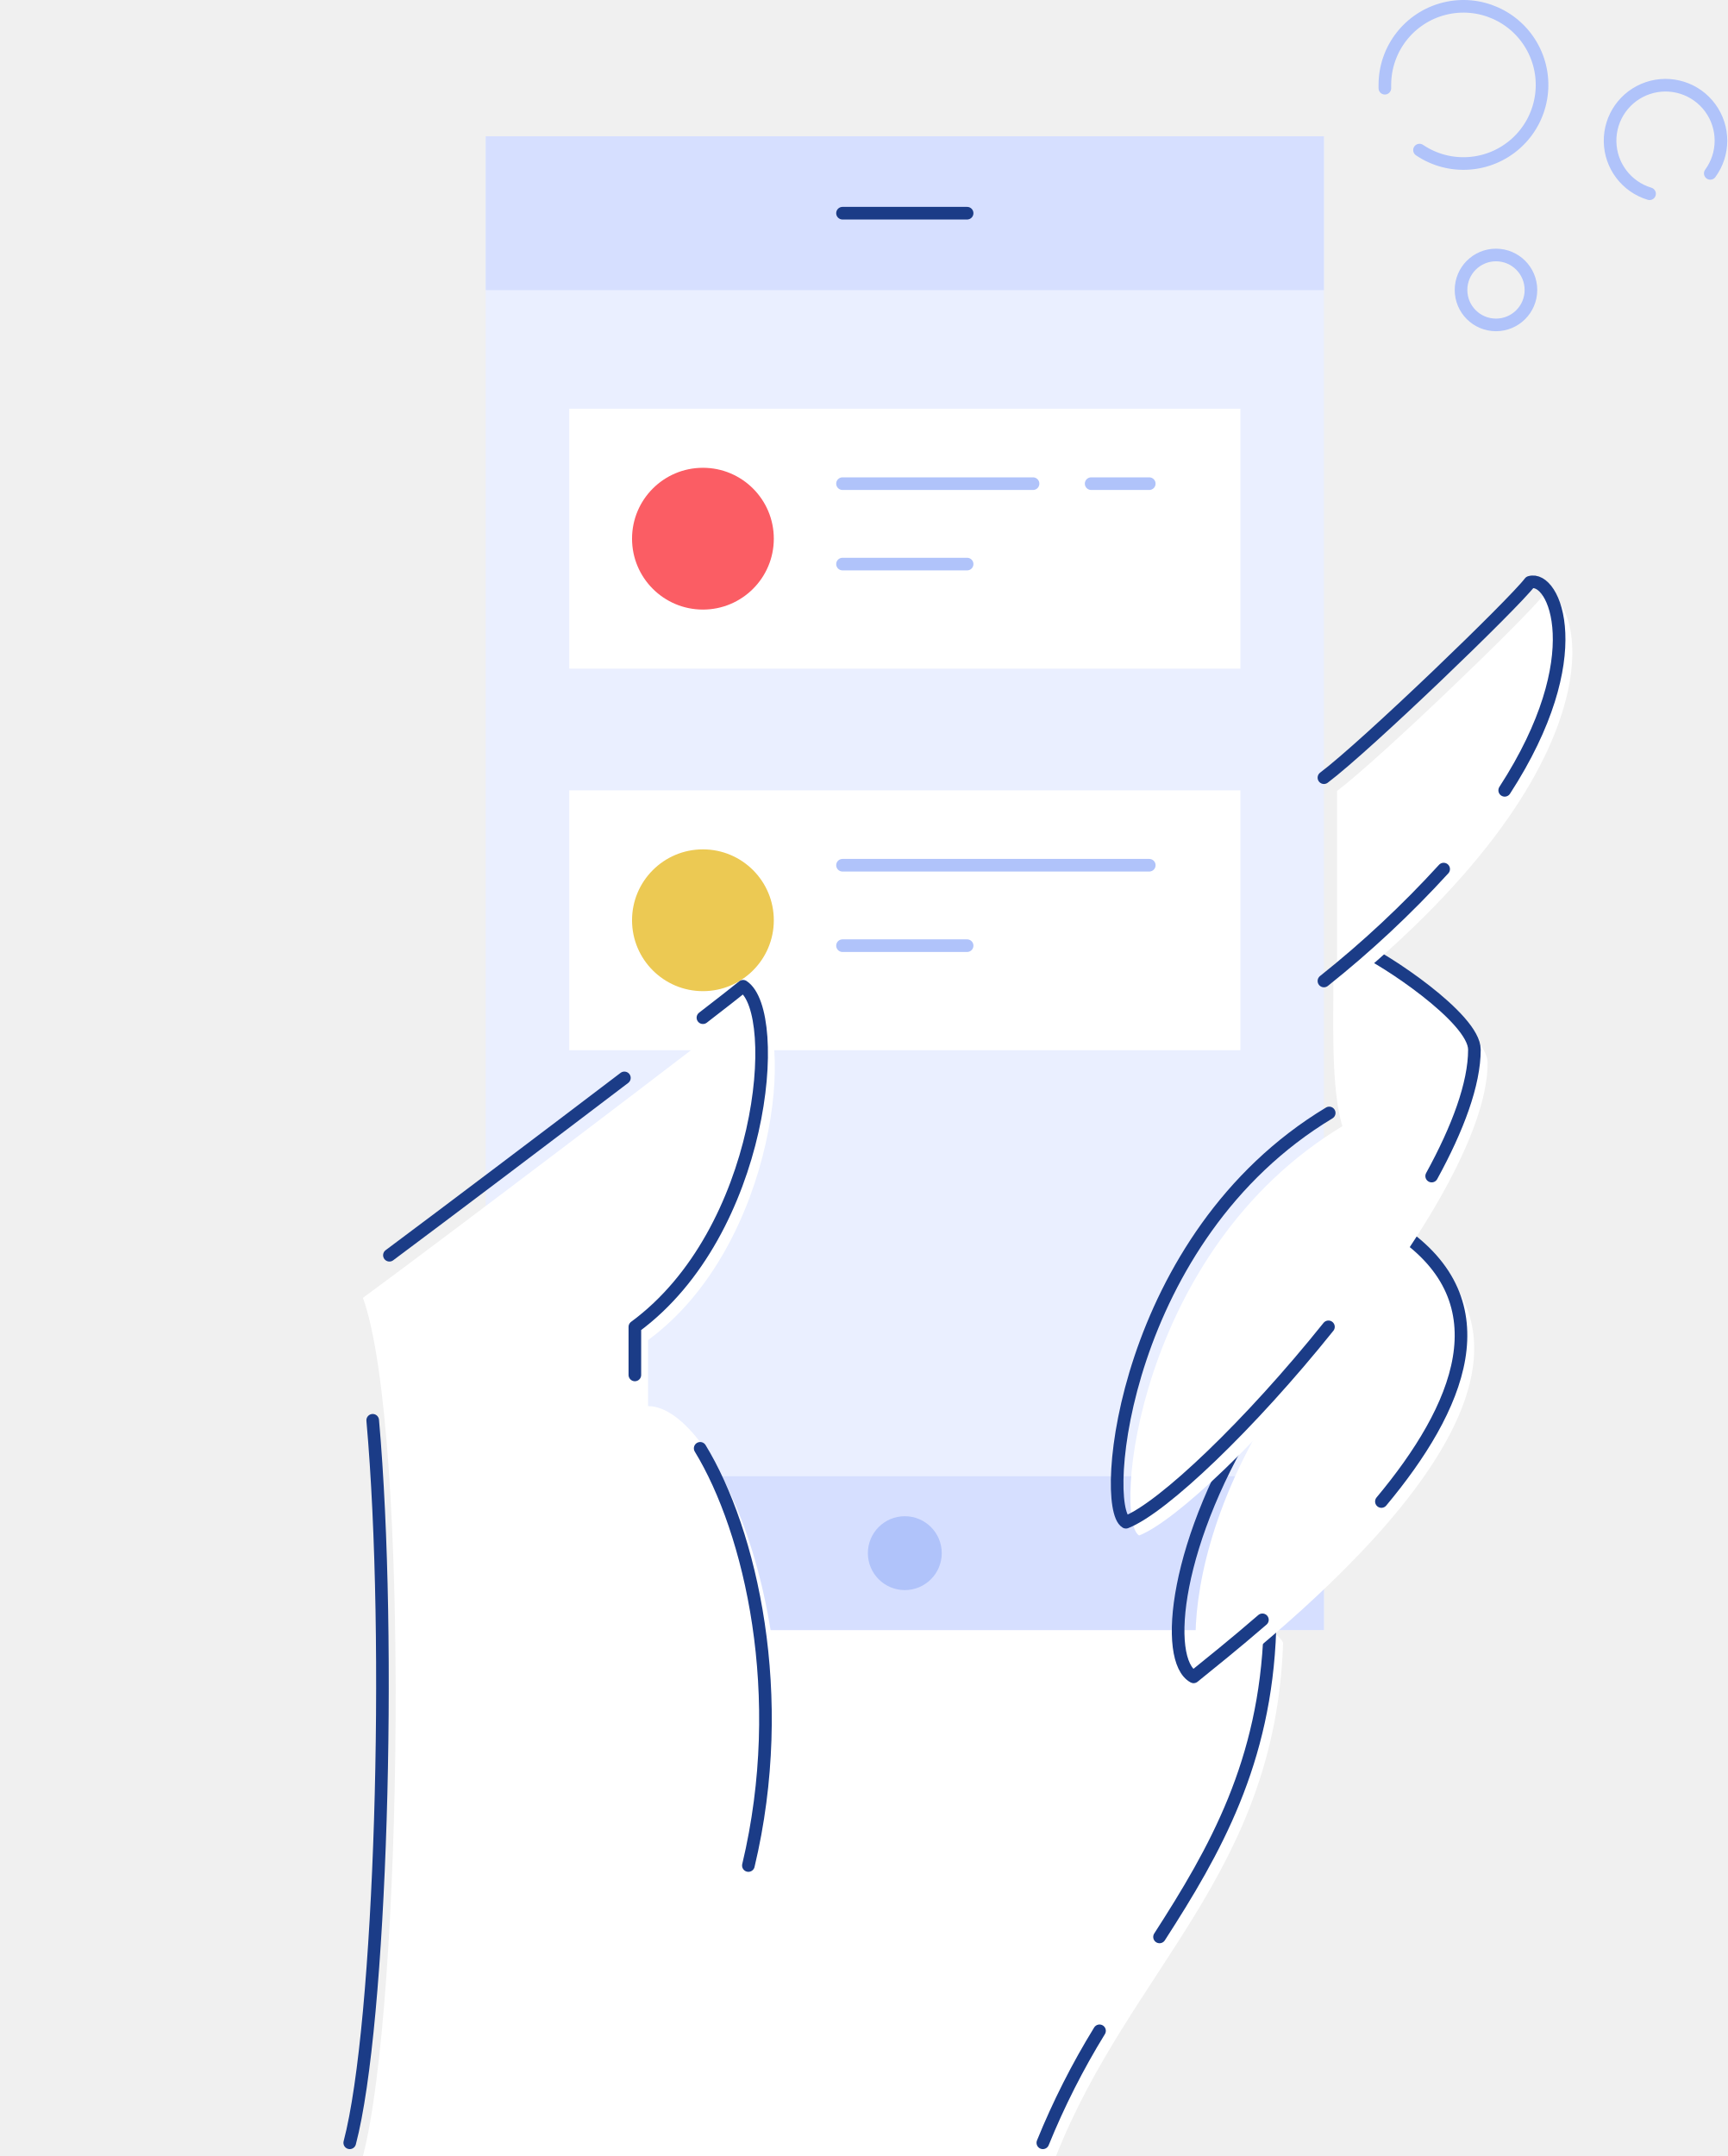
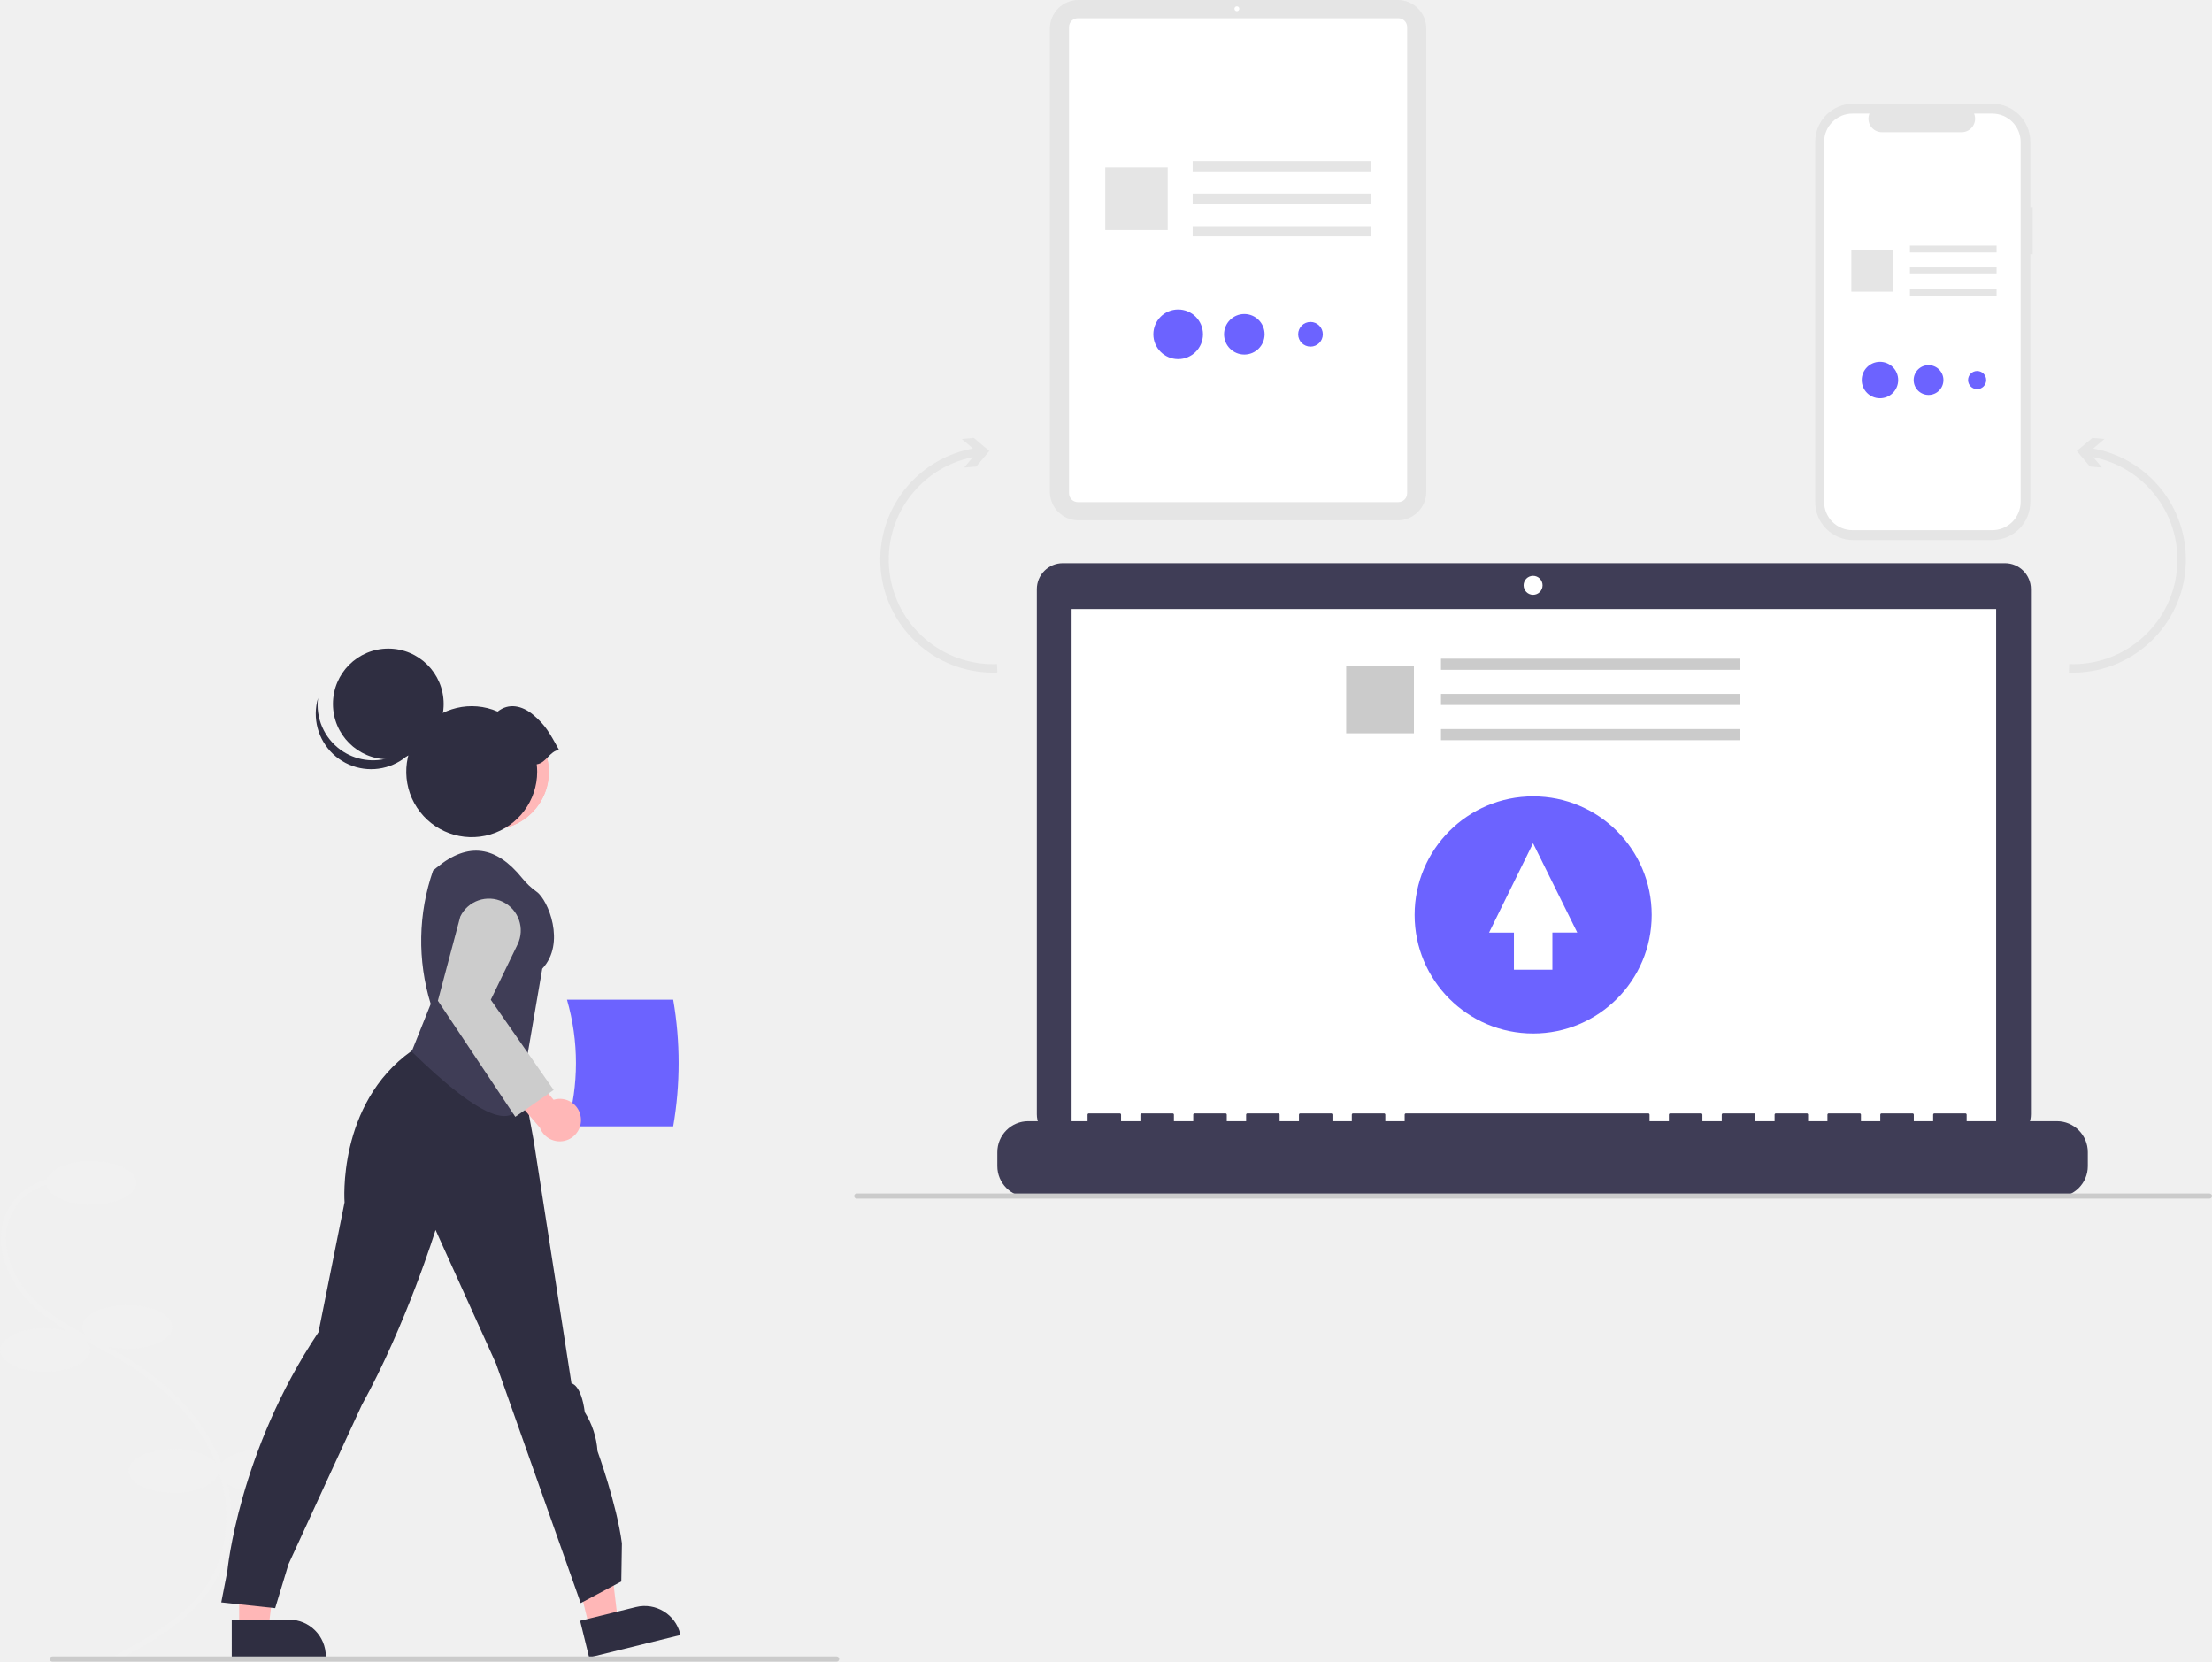
- <svg xmlns="http://www.w3.org/2000/svg" viewBox="0 0 654.27 816.52">
-   <defs>
-     <style>.cls-1{fill:#f0f0f0;}.cls-2{fill:#fff;}.cls-3{fill:#eaefff;}.cls-4,.cls-6{fill:none;stroke-linecap:round;stroke-linejoin:round;stroke-width:4.78px;}.cls-4{stroke:#b0c3fa;}.cls-5{fill:#ecc953;}.cls-6{stroke:#1b3c87;}.cls-7{fill:#d6dfff;}.cls-8{fill:#b0c3fa;}.cls-9{fill:#fb5d64;}</style>
-   </defs>
-   <g id="Layer_2" data-name="Layer 2">
-     <g id="vector">
-       <path class="cls-1" d="M562.72,172.88c52.5,33.7,76.37,111.93,82.64,187.45s-4.91,148.34-32,227.58S543.42,753,476,782.31c-67.57,29.46-159.68,2.37-228.94-42.34C178,695.27,131.6,632.79,88.25,565.05S4.43,424.17.37,341.87C-3.86,259.58,28.31,168,92.15,136.3c64-31.66,159.68-3.22,248.24,5.42S510.23,139.18,562.72,172.88Z" />
-       <path class="cls-2" d="M400,816.52c28.14-70.85,83-107.18,86-194.17.1-6.44-106-74.87-155.5-73.72S216.21,816.52,216.21,816.52Z" />
-       <rect class="cls-3" x="183.97" y="51.61" width="317.49" height="565.74" />
-       <rect class="cls-2" x="215.62" y="299.31" width="254.21" height="98.43" />
-       <line class="cls-4" x1="319.12" y1="327.68" x2="435.31" y2="327.68" />
-       <line class="cls-4" x1="319.12" y1="358.14" x2="366.32" y2="358.14" />
-       <circle class="cls-5" cx="266.25" cy="348.52" r="26.85" />
-       <path class="cls-6" d="M439.2,733.55c21.13-32.78,40.07-66.08,41.8-116.2" />
-       <path class="cls-6" d="M395,811.52a287.5,287.5,0,0,1,21.47-42.41" />
-       <rect class="cls-2" x="215.62" y="154.8" width="254.21" height="98.43" />
-       <rect class="cls-7" x="183.97" y="51.61" width="317.49" height="58.26" />
-       <rect class="cls-7" x="183.97" y="559.08" width="317.49" height="58.26" />
-       <line class="cls-6" x1="319.12" y1="80.74" x2="366.32" y2="80.74" />
-       <circle class="cls-8" cx="342.72" cy="588.21" r="13.99" />
-       <path class="cls-2" d="M137.47,816.52c15-57,18-275,0-325,26-19,133-100,149-113,15,10,8,93-41,129v25c26,0,65,87,43,179-12.71,40.3,26.65,105,26.65,105Z" />
-       <path class="cls-6" d="M265.21,548.51c19.08,31.29,33.7,93.42,18.26,158" />
-       <path class="cls-6" d="M266.25,385.42c7.14-5.51,12.5-9.69,15.22-11.9,15,10,8,93-41,129v18.19" />
-       <path class="cls-6" d="M147.5,475.38c22.55-16.82,59.33-44.6,89-67.16" />
-       <path class="cls-6" d="M132.47,811.52c11.82-44.91,16.18-189.74,8.7-273.63" />
-       <line class="cls-4" x1="413.3" y1="183.17" x2="435.31" y2="183.17" />
-       <line class="cls-4" x1="319.12" y1="183.17" x2="391.29" y2="183.17" />
-       <line class="cls-4" x1="319.12" y1="213.63" x2="366.32" y2="213.63" />
-       <circle class="cls-9" cx="266.25" cy="204.01" r="26.85" />
-       <path class="cls-2" d="M534.72,471.19c73.83,49.34-45.7,143-77.62,168.87C448.84,634.14,443.11,553.79,534.72,471.19Z" />
-       <path class="cls-6" d="M478.17,613.46c-10.59,9.17-19.95,16.63-26.07,21.6-11.49-6.23-7.53-51.65,25-102.27" />
-       <path class="cls-6" d="M529.72,466.19c40.41,27,22.89,67.28-6.48,102.46" />
-       <circle class="cls-4" cx="566.64" cy="109.81" r="13.24" />
-       <path class="cls-4" d="M524.55,33.41c0-.41,0-.83,0-1.25a29.77,29.77,0,1,1,13.12,24.68" />
-       <path class="cls-4" d="M624.81,73.38a21,21,0,1,1,23-7.72" />
-       <path class="cls-2" d="M508.47,426.52c-78,47-87,149-77,155,28-11,132-126,132-179,0-12-34.78-34.7-42.77-37.95-4.48-1.75.29-9.12-15.66,5.63C505.14,384.85,504,412.2,508.47,426.52Z" />
-       <path class="cls-6" d="M515.7,359.57c8,3.25,42.77,25.95,42.77,37.95,0,13-6.29,29.82-16.19,47.88" />
-       <path class="cls-6" d="M503.18,502.5c-29.55,36.87-62.68,68.51-76.71,74-10-6-1-108,77-155" />
-       <path class="cls-2" d="M506.47,299.52c16-12,72-66,78-74,13-4,36,59-78,151" />
-       <path class="cls-6" d="M546.82,329.14a392,392,0,0,1-45.35,42.38" />
-       <path class="cls-6" d="M501.47,294.52c16-12,72-66,78-74,9.2-2.83,23.42,27.93-9.53,78.79" />
-     </g>
-   </g>
+ <svg xmlns="http://www.w3.org/2000/svg" id="e297c2f9-b31e-402f-bb75-7e2c39f26dfa" data-name="Layer 1" width="860.151" height="646" viewBox="0 0 860.151 646">
+   <path d="M215.704,772.438l-.951-1.759c12.753-6.897,28.626-15.481,36.916-29.567,8.172-13.886,8.356-32.743.479-49.211-6.704-14.016-19.018-26.572-35.611-36.313-3.273-1.921-6.709-3.742-10.031-5.503-8.031-4.256-16.336-8.658-23.184-14.903-9.432-8.601-16.568-23.035-11.249-35.891a23.856,23.856,0,0,1,20.677-14.467l.113,1.997a21.861,21.861,0,0,0-18.948,13.248c-4.943,11.947,1.839,25.505,10.754,33.636,6.661,6.074,14.852,10.415,22.773,14.613,3.342,1.771,6.797,3.603,10.108,5.546,16.938,9.943,29.526,22.798,36.403,37.174,8.16,17.061,7.946,36.637-.559,51.089C244.82,756.693,228.676,765.424,215.704,772.438Z" transform="translate(-169.9245 -127)" fill="#f1f1f1" />
+   <ellipse cx="35.5" cy="459.865" rx="17.5" ry="8.5" fill="#f1f1f1" />
+   <ellipse cx="49.5" cy="515.865" rx="17.5" ry="8.5" fill="#f1f1f1" />
+   <ellipse cx="17.5" cy="524.865" rx="17.5" ry="8.5" fill="#f1f1f1" />
+   <ellipse cx="67.5" cy="571.865" rx="17.5" ry="8.5" fill="#f1f1f1" />
+   <ellipse cx="102.5" cy="571.865" rx="17.5" ry="8.5" fill="#f1f1f1" />
+   <path d="M390.395,564.899h41.304a144.464,144.464,0,0,0,0-49.247H390.395A88.611,88.611,0,0,1,390.395,564.899Z" transform="translate(-169.9245 -127)" fill="#6c63ff" />
+   <polygon points="93.008 633.403 104.35 633.403 109.746 589.655 93.006 589.656 93.008 633.403" fill="#ffb7b7" />
+   <path d="M260.04,756.7l22.336-.001h.001a14.235,14.235,0,0,1,14.235,14.234v.463l-36.571.001Z" transform="translate(-169.9245 -127)" fill="#2f2e41" />
+   <polygon points="229.273 633.03 240.286 630.32 235.073 586.55 218.818 590.551 229.273 633.03" fill="#ffb7b7" />
+   <path d="M395.503,757.126l21.689-5.338.001-0a14.235,14.235,0,0,1,17.223,10.421l.111.449-35.512,8.74Z" transform="translate(-169.9245 -127)" fill="#2f2e41" />
+   <path d="M255.958,749.972l2.356-12.055s4.337-46.545,35.462-92.997l10.131-50.461s-3.009-38.196,26.032-58.872l8.953-6.168,31.39,1.799,7.25,39.691,14.608,93.914s3.77.353,5.183,11.214a32.66,32.66,0,0,1,4.948,15.138s7.476,20.623,9.478,35.808l-.236,14.858-15.786,8.41-32.901-93.048-23.533-52.019s-11.326,36.651-28.675,68.049c0,0-23.762,51.431-28.509,61.88l-5.183,17.101Z" transform="translate(-169.9245 -127)" fill="#2f2e41" />
+   <circle cx="190.987" cy="300.115" r="22.436" fill="#ffb7b7" />
+   <circle cx="190.987" cy="300.115" r="22.436" fill="#ffb8b8" />
+   <path d="M330.004,535.826l7.407-18.501a83.21,83.21,0,0,1,.915-51.883l0,0,1.417-1.167c12.345-10.166,23.18-8.316,33.235,4.121l0,0a27.799,27.799,0,0,0,5.626,5.305c4.434,3.111,11.47,20.015,2.181,29.923l-7.431,43.349C374.136,570.907,356.769,561.895,330.004,535.826Z" transform="translate(-169.9245 -127)" fill="#3f3d56" />
+   <path d="M395.772,561.381a8.214,8.214,0,0,0-10.593-6.815l-12.025-14.414-10.542,5.171,17.267,20.118a8.259,8.259,0,0,0,15.893-4.059Z" transform="translate(-169.9245 -127)" fill="#ffb7b7" />
+   <path d="M370.305,561.192,340.197,516.065l8.706-32.721a12.385,12.385,0,0,1,22.287,10.813l-10.424,21.532,24.451,35.065Z" transform="translate(-169.9245 -127)" fill="#ccc" />
+   <circle cx="150.994" cy="273.676" r="21.525" fill="#2f2e41" />
+   <path d="M302.352,418.5a21.526,21.526,0,0,0,33.24-11.302,21.526,21.526,0,1,1-41.99-8.827A21.518,21.518,0,0,0,302.352,418.5Z" transform="translate(-169.9245 -127)" fill="#2f2e41" />
+   <path d="M387.299,418.524c-3.758-6.727-5.196-9.538-10.041-13.628-4.285-3.618-9.555-4.68-13.806-1.252a25.457,25.457,0,1,0,15.36,23.367,25.668,25.668,0,0,0-.173-2.878C382.334,423.613,383.604,419.043,387.299,418.524Z" transform="translate(-169.9245 -127)" fill="#2f2e41" />
+   <path d="M495.256,773h-305a1,1,0,0,1,0-2h305a1,1,0,1,1,0,2Z" transform="translate(-169.9245 -127)" fill="#cbcbcb" />
+   <path d="M960.363,207.644h-.932V182.111a14.778,14.778,0,0,0-14.778-14.778h-54.095A14.778,14.778,0,0,0,875.78,182.111V322.187a14.778,14.778,0,0,0,14.778,14.778h54.095a14.778,14.778,0,0,0,14.778-14.778v-96.368h.932Z" transform="translate(-169.9245 -127)" fill="#e5e5e5" />
+   <path d="M944.633,171.178h-7.061a5.243,5.243,0,0,1-4.854,7.223H901.727a5.243,5.243,0,0,1-4.854-7.223h-6.595a11.036,11.036,0,0,0-11.036,11.036V322.084A11.036,11.036,0,0,0,890.277,333.12h54.355a11.036,11.036,0,0,0,11.036-11.036h0V182.214A11.036,11.036,0,0,0,944.633,171.178Z" transform="translate(-169.9245 -127)" fill="#fff" />
+   <rect x="742.69" y="95.46" width="33.701" height="2.67" fill="#e5e5e5" />
+   <rect x="742.69" y="103.916" width="33.701" height="2.67" fill="#e5e5e5" />
+   <rect x="742.69" y="112.371" width="33.701" height="2.67" fill="#e5e5e5" />
+   <rect x="719.903" y="97.111" width="16.281" height="16.281" fill="#e5e5e5" />
+   <circle cx="731.035" cy="147.753" r="7.085" fill="#6c63ff" />
+   <circle cx="749.928" cy="147.753" r="5.789" fill="#6c63ff" />
+   <circle cx="768.821" cy="147.753" r="3.522" fill="#6c63ff" />
+   <path d="M713.453,329.293H589.273a11.114,11.114,0,0,1-11.102-11.102V138.102A11.114,11.114,0,0,1,589.273,127H713.453a11.114,11.114,0,0,1,11.102,11.102V318.191A11.114,11.114,0,0,1,713.453,329.293Z" transform="translate(-169.9245 -127)" fill="#e5e5e5" />
+   <path d="M713.672,322.209H589.054a3.426,3.426,0,0,1-3.422-3.422v-181.282a3.426,3.426,0,0,1,3.422-3.422H713.672a3.426,3.426,0,0,1,3.422,3.422v181.282A3.426,3.426,0,0,1,713.672,322.209Z" transform="translate(-169.9245 -127)" fill="#fff" />
+   <circle cx="480.966" cy="3.4" r="0.944" fill="#fff" />
+   <rect x="463.776" y="62.68" width="69.311" height="3.982" fill="#e5e5e5" />
+   <rect x="463.776" y="75.291" width="69.311" height="3.982" fill="#e5e5e5" />
+   <rect x="463.776" y="87.902" width="69.311" height="3.982" fill="#e5e5e5" />
+   <rect x="429.79" y="65.141" width="24.282" height="24.282" fill="#e5e5e5" />
+   <circle cx="458.136" cy="129.965" r="9.648" fill="#6c63ff" />
+   <circle cx="483.864" cy="129.965" r="7.884" fill="#6c63ff" />
+   <circle cx="509.593" cy="129.965" r="4.797" fill="#6c63ff" />
+   <path d="M949.577,345.953H583.188a10.085,10.085,0,0,0-10.085,10.085v204.145a10.085,10.085,0,0,0,10.085,10.085H949.577a10.085,10.085,0,0,0,10.085-10.085v-204.145a10.085,10.085,0,0,0-10.085-10.085Z" transform="translate(-169.9245 -127)" fill="#3f3d56" />
+   <rect x="416.7" y="236.775" width="359.517" height="202.805" fill="#fff" />
+   <circle cx="596.151" cy="227.557" r="3.687" fill="#fff" />
+   <path d="M969.756,562.892H934.67v-2.528a.501.501,0,0,0-.501-.501H922.139a.501.501,0,0,0-.501.501v2.528h-7.518v-2.528a.501.501,0,0,0-.501-.501H901.588a.501.501,0,0,0-.501.501h0v2.528h-7.519v-2.528a.501.501,0,0,0-.501-.501H881.037a.501.501,0,0,0-.501.501h0v2.528h-7.519v-2.528a.501.501,0,0,0-.501-.501H860.487a.501.501,0,0,0-.501.501v2.528h-7.519v-2.528a.501.501,0,0,0-.501-.501H839.936a.501.501,0,0,0-.501.501h0v2.528h-7.519v-2.528a.501.501,0,0,0-.501-.501H819.385a.501.501,0,0,0-.501.501h0v2.528h-7.519v-2.528a.501.501,0,0,0-.501-.501H716.632a.501.501,0,0,0-.501.501h0v2.528h-7.519v-2.528a.501.501,0,0,0-.501-.501H696.081a.501.501,0,0,0-.501.501h0v2.528h-7.519v-2.528a.501.501,0,0,0-.501-.501H675.53a.501.501,0,0,0-.501.501h0v2.528h-7.519v-2.528a.501.501,0,0,0-.501-.501H654.98a.501.501,0,0,0-.501.501h0v2.528H646.96v-2.528a.501.501,0,0,0-.501-.501H634.429a.501.501,0,0,0-.501.501h0v2.528H626.409v-2.528a.501.501,0,0,0-.501-.501H613.878a.501.501,0,0,0-.501.501v2.528h-7.519v-2.528a.501.501,0,0,0-.501-.501H593.328a.501.501,0,0,0-.501.501h0v2.528H569.77A12.03,12.03,0,0,0,557.74,574.922v5.44a12.03,12.03,0,0,0,12.03,12.03H969.756a12.03,12.03,0,0,0,12.03-12.03V574.922A12.03,12.03,0,0,0,969.756,562.892Z" transform="translate(-169.9245 -127)" fill="#3f3d56" />
+   <rect x="560.338" y="256.085" width="116.259" height="4.32" fill="#cbcbcb" />
+   <rect x="560.338" y="269.765" width="116.259" height="4.32" fill="#cbcbcb" />
+   <rect x="560.338" y="283.445" width="116.259" height="4.32" fill="#cbcbcb" />
+   <rect x="523.471" y="258.755" width="26.34" height="26.34" fill="#cbcbcb" />
+   <circle cx="596.178" cy="355.703" r="46.095" fill="#6c63ff" />
+   <polygon points="588.694 362.58 579.029 362.58 596.133 327.821 613.327 362.548 603.654 362.548 603.654 376.999 588.694 376.999 588.694 362.58" fill="#fff" />
+   <path d="M522.777,316.017a43.788,43.788,0,0,1,25.505-14.655l-4.415-3.709,4.722-.409,6.043,5.079-5.079,6.043-4.722.409,3.403-4.047a40.629,40.629,0,0,0,9.379,80.453l.118,3.29a43.926,43.926,0,0,1-34.954-72.455Z" transform="translate(-169.9245 -127)" fill="#e5e5e5" />
+   <path d="M1019.896,346.153A43.926,43.926,0,0,1,974.42,388.471l.118-3.29a40.629,40.629,0,0,0,9.379-80.453l3.403,4.047-4.722-.409-5.079-6.043,6.043-5.079,4.722.409-4.415,3.709a43.921,43.921,0,0,1,36.027,44.792Z" transform="translate(-169.9245 -127)" fill="#e5e5e5" />
+   <path d="M1029.076,593h-526a1,1,0,0,1,0-2h526a1,1,0,0,1,0,2Z" transform="translate(-169.9245 -127)" fill="#cbcbcb" />
</svg>
